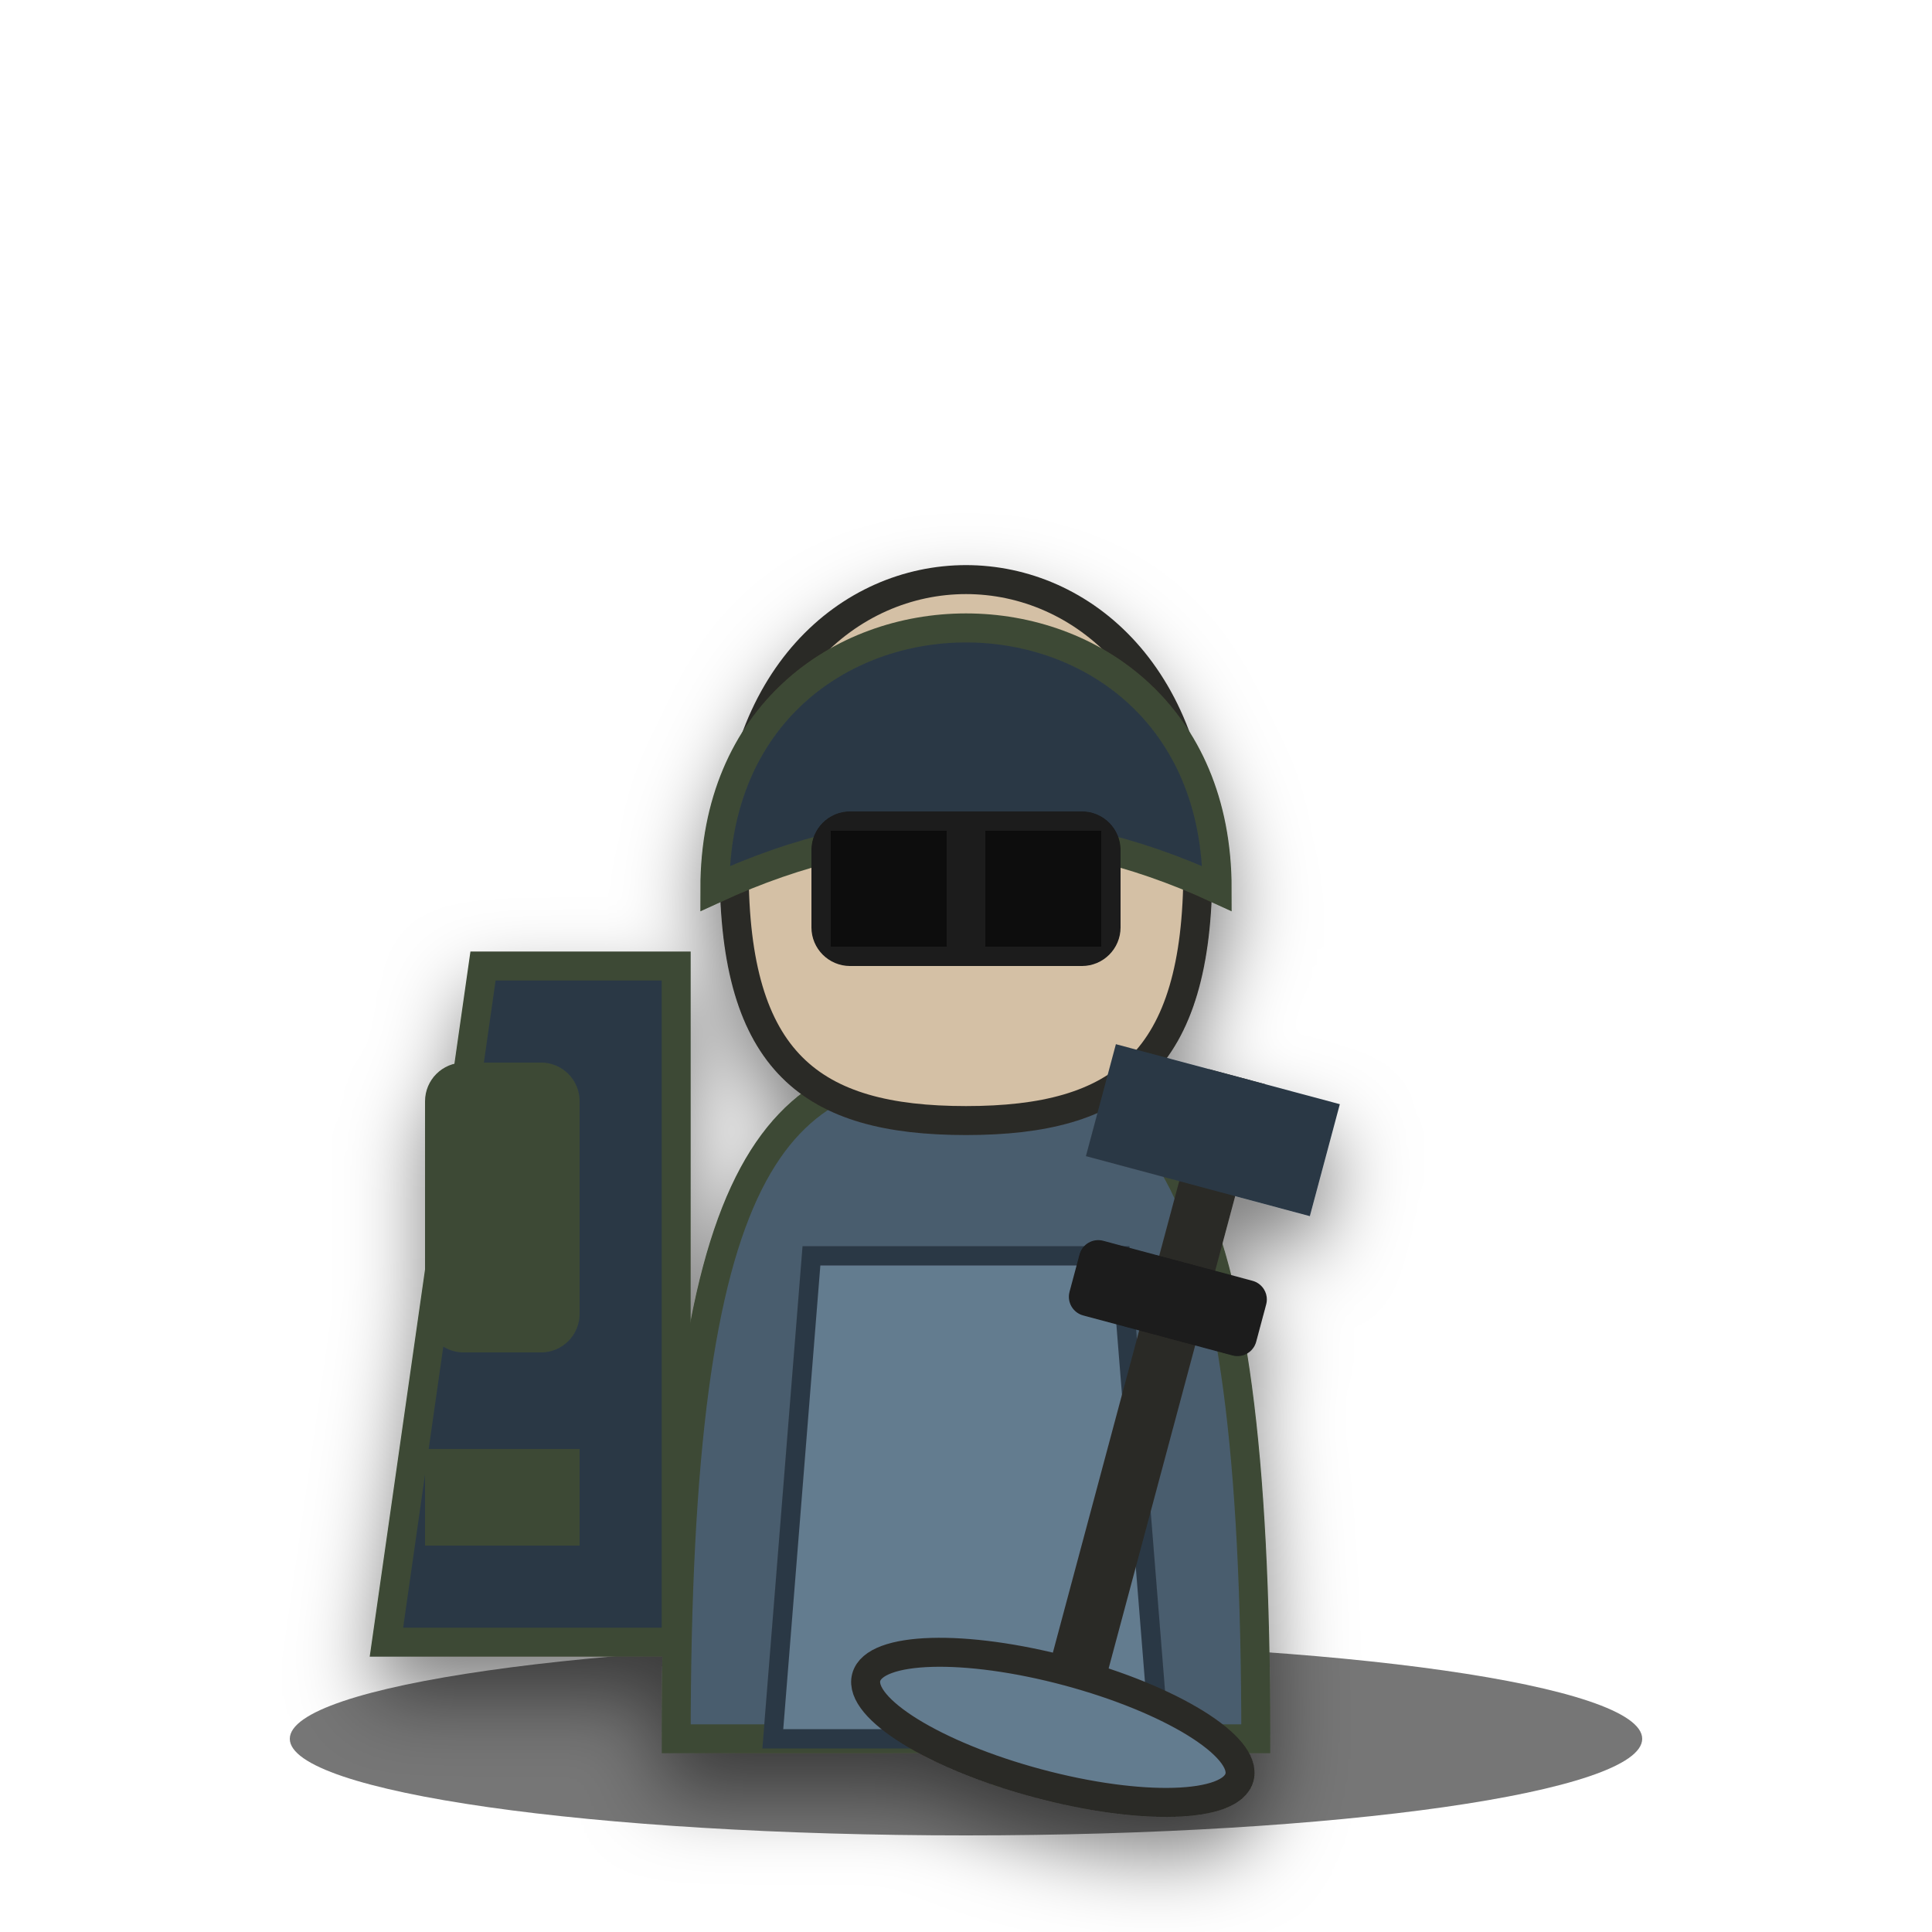
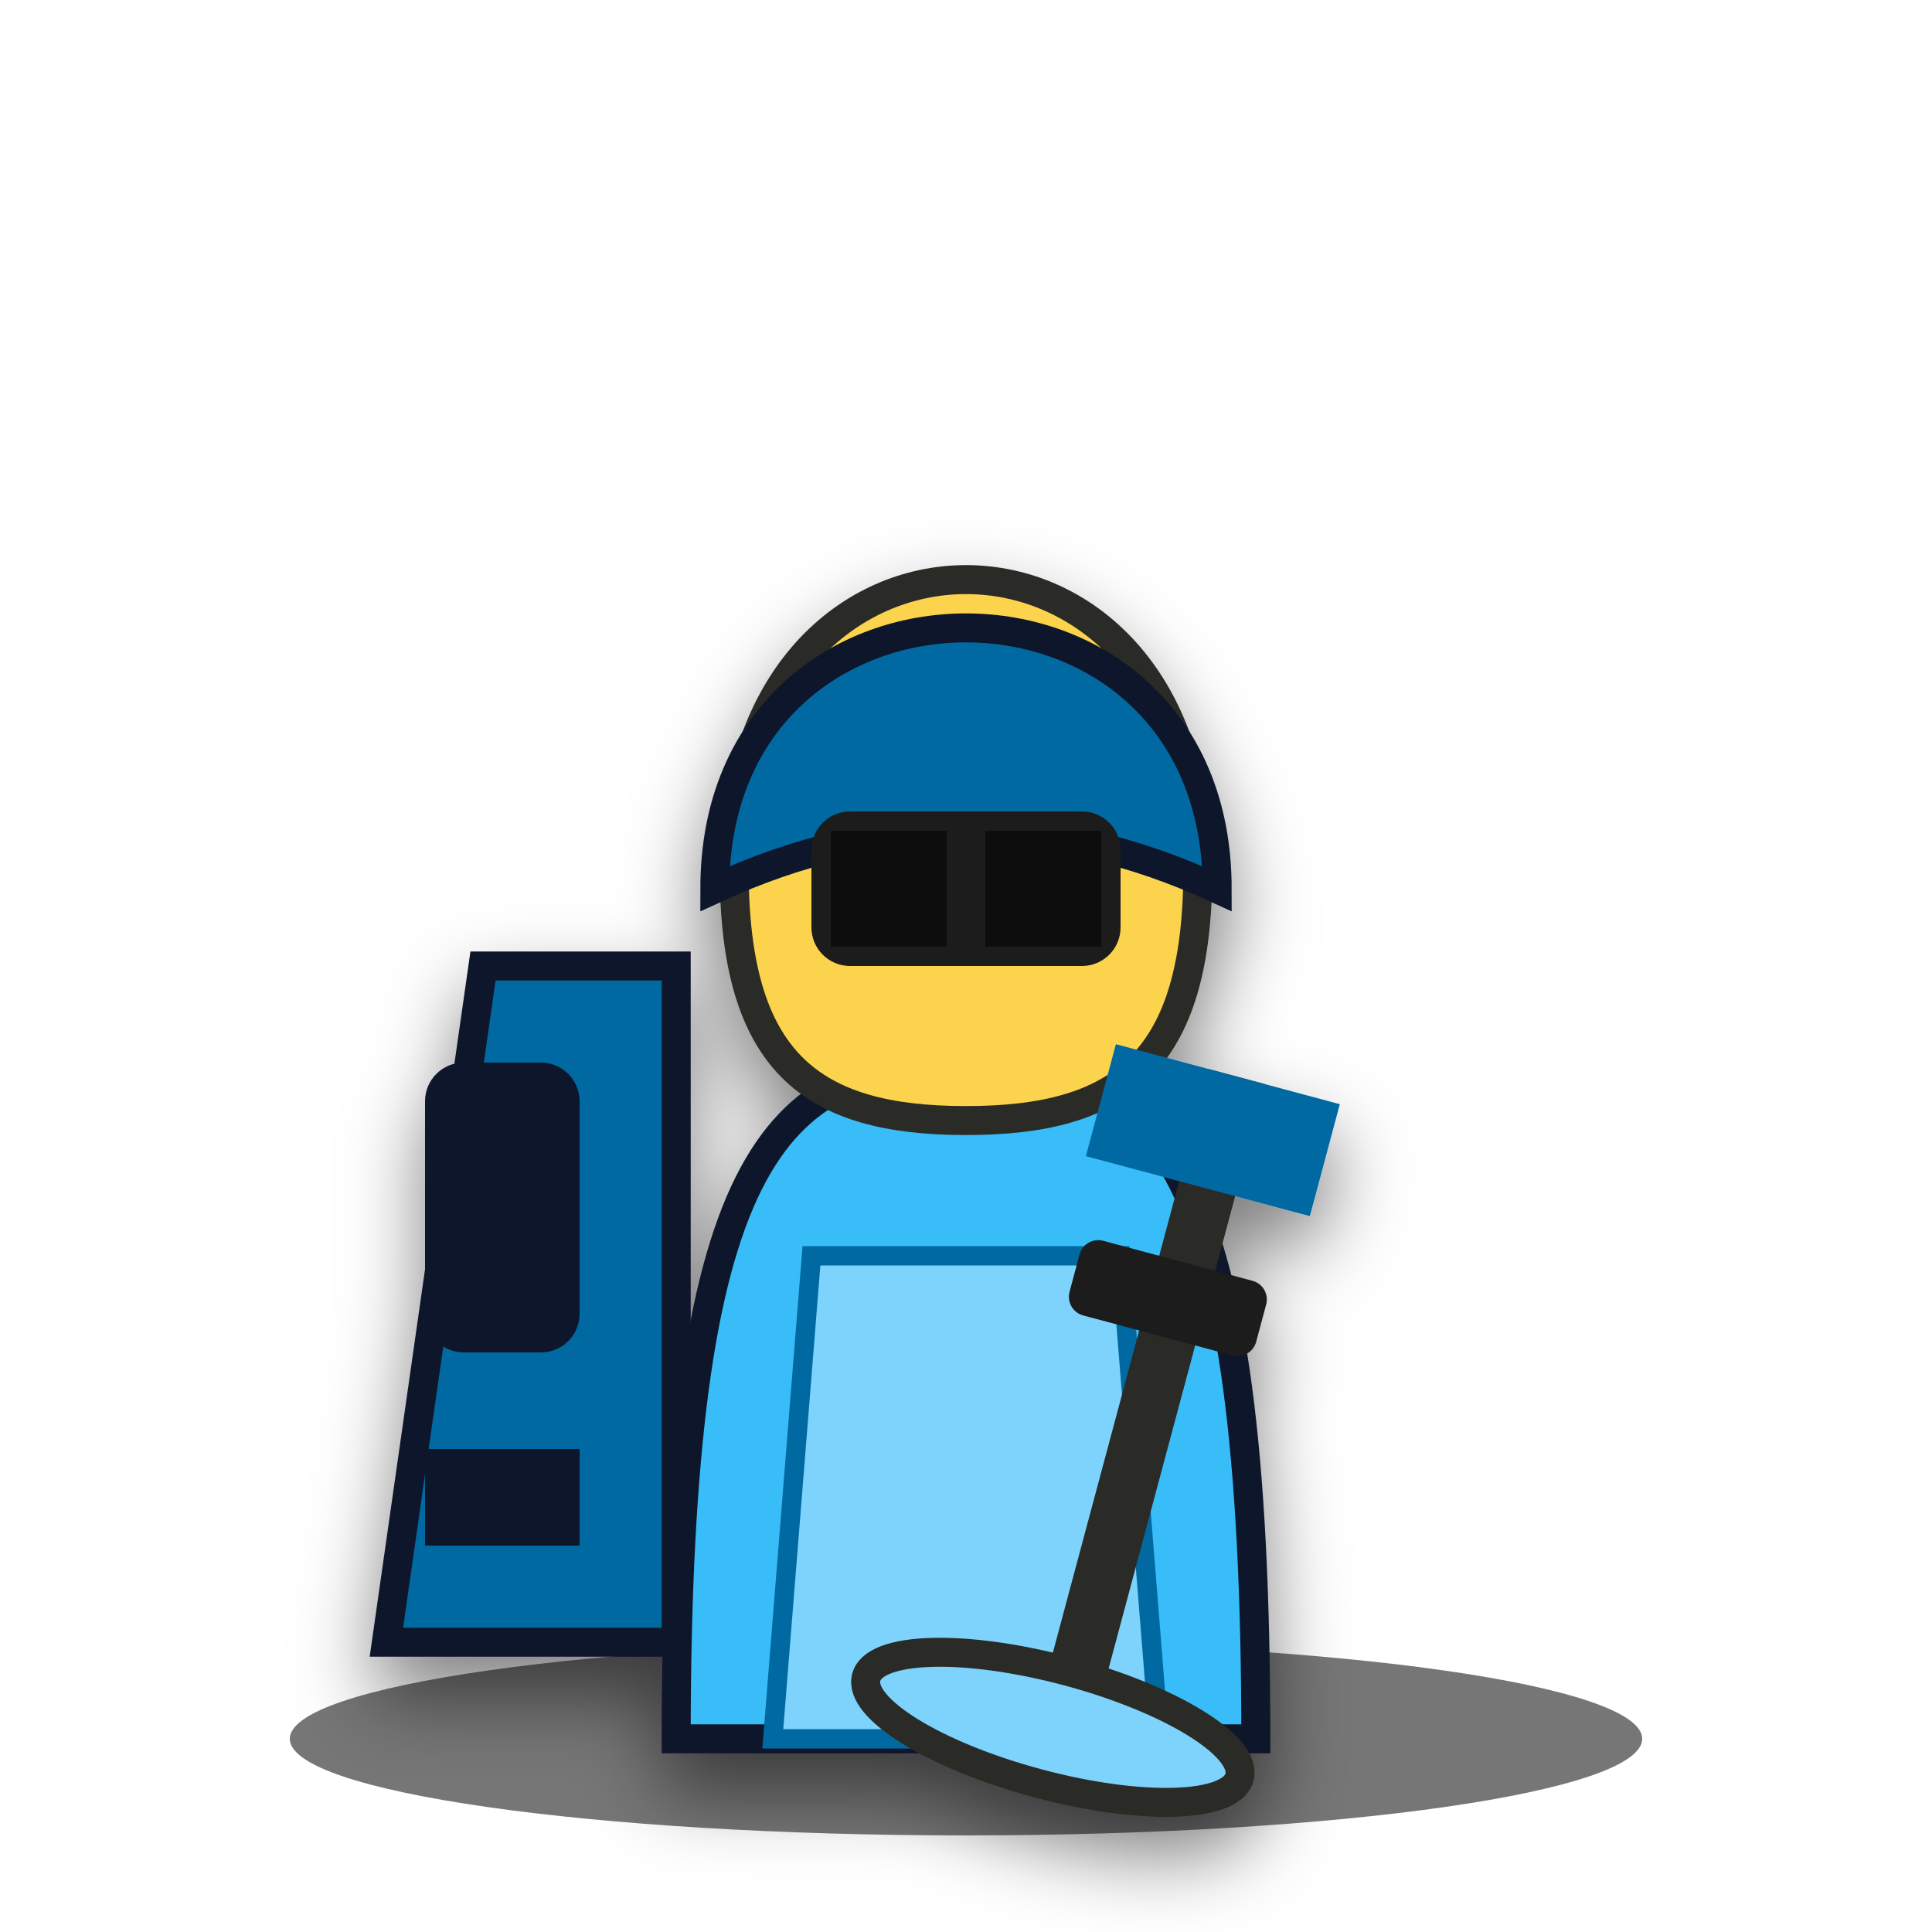
<svg xmlns="http://www.w3.org/2000/svg" viewBox="0 0 100 100">
  <defs>
    <filter id="shadow" x="-20%" y="-20%" width="140%" height="140%">
      <feDropShadow dx="0" dy="2" stdDeviation="2" flood-color="rgba(0,0,0,0.5)" />
    </filter>
  </defs>
  <ellipse cx="50" cy="90" rx="35" ry="5" fill="#1a1a1a" opacity="0.6" />
  <g filter="url(#shadow)">
-     <path d="M 25 50 L 35 50 L 35 85 L 20 85 Z" fill="#2c3945" stroke="#3d4a35" stroke-width="1.5" />
-     <rect x="22" y="55" width="8" height="15" fill="#3d4a35" rx="2" />
-     <rect x="22" y="75" width="8" height="5" fill="#3d4a35" />
-     <path d="M 35 90 C 35 60, 40 55, 50 55 C 60 55, 65 60, 65 90 Z" fill="#4a5d6e" stroke="#3d4a35" stroke-width="1.5" />
-     <path d="M 40 90 L 42 65 L 58 65 L 60 90 Z" fill="#647b8f" stroke="#2c3945" stroke-width="1" />
-     <path d="M 38 45 C 38 25, 62 25, 62 45 C 62 55, 58 58, 50 58 C 42 58, 38 55, 38 45 Z" fill="#d4c0a5" stroke="#2c2a26" stroke-width="1.5" />
-     <path d="M 37 46 C 37 28, 63 28, 63 46 Q 50 40 37 46 Z" fill="#2c3945" stroke="#3d4a35" stroke-width="1.5" />
+     <path d="M 25 50 L 35 50 L 35 85 L 20 85 Z" fill="#0369a1" stroke="#0f172a" stroke-width="1.5" />
+     <rect x="22" y="55" width="8" height="15" fill="#0f172a" rx="2" />
+     <rect x="22" y="75" width="8" height="5" fill="#0f172a" />
+     <path d="M 35 90 C 35 60, 40 55, 50 55 C 60 55, 65 60, 65 90 Z" fill="#38bdf8" stroke="#0f172a" stroke-width="1.5" />
+     <path d="M 40 90 L 42 65 L 58 65 L 60 90 Z" fill="#7dd3fc" stroke="#0369a1" stroke-width="1" />
+     <path d="M 38 45 C 38 25, 62 25, 62 45 C 62 55, 58 58, 50 58 C 42 58, 38 55, 38 45 Z" fill="#fcd34d" stroke="#2c2a26" stroke-width="1.5" />
+     <path d="M 37 46 C 37 28, 63 28, 63 46 Q 50 40 37 46 Z" fill="#0369a1" stroke="#0f172a" stroke-width="1.5" />
    <rect x="42" y="42" width="16" height="8" rx="2" fill="#1a1a1a" />
    <rect x="43" y="43" width="6" height="6" fill="#0e0e0e" />
    <rect x="51" y="43" width="6" height="6" fill="#0e0e0e" />
    <g transform="translate(60, 65) rotate(15)">
      <rect x="0" y="-10" width="3" height="35" fill="#2c2a26" />
-       <ellipse cx="1" cy="25" rx="10" ry="3" fill="#647b8f" stroke="#2c2a26" stroke-width="1.5" />
+       <ellipse cx="1" cy="25" rx="10" ry="3" fill="#7dd3fc" stroke="#2c2a26" stroke-width="1.5" />
      <rect x="-4" y="0" width="10" height="4" fill="#1a1a1a" rx="1" />
-       <rect x="-5" y="-10" width="12" height="6" fill="#2c3945" />
+       <rect x="-5" y="-10" width="12" height="6" fill="#0369a1" />
    </g>
  </g>
</svg>
